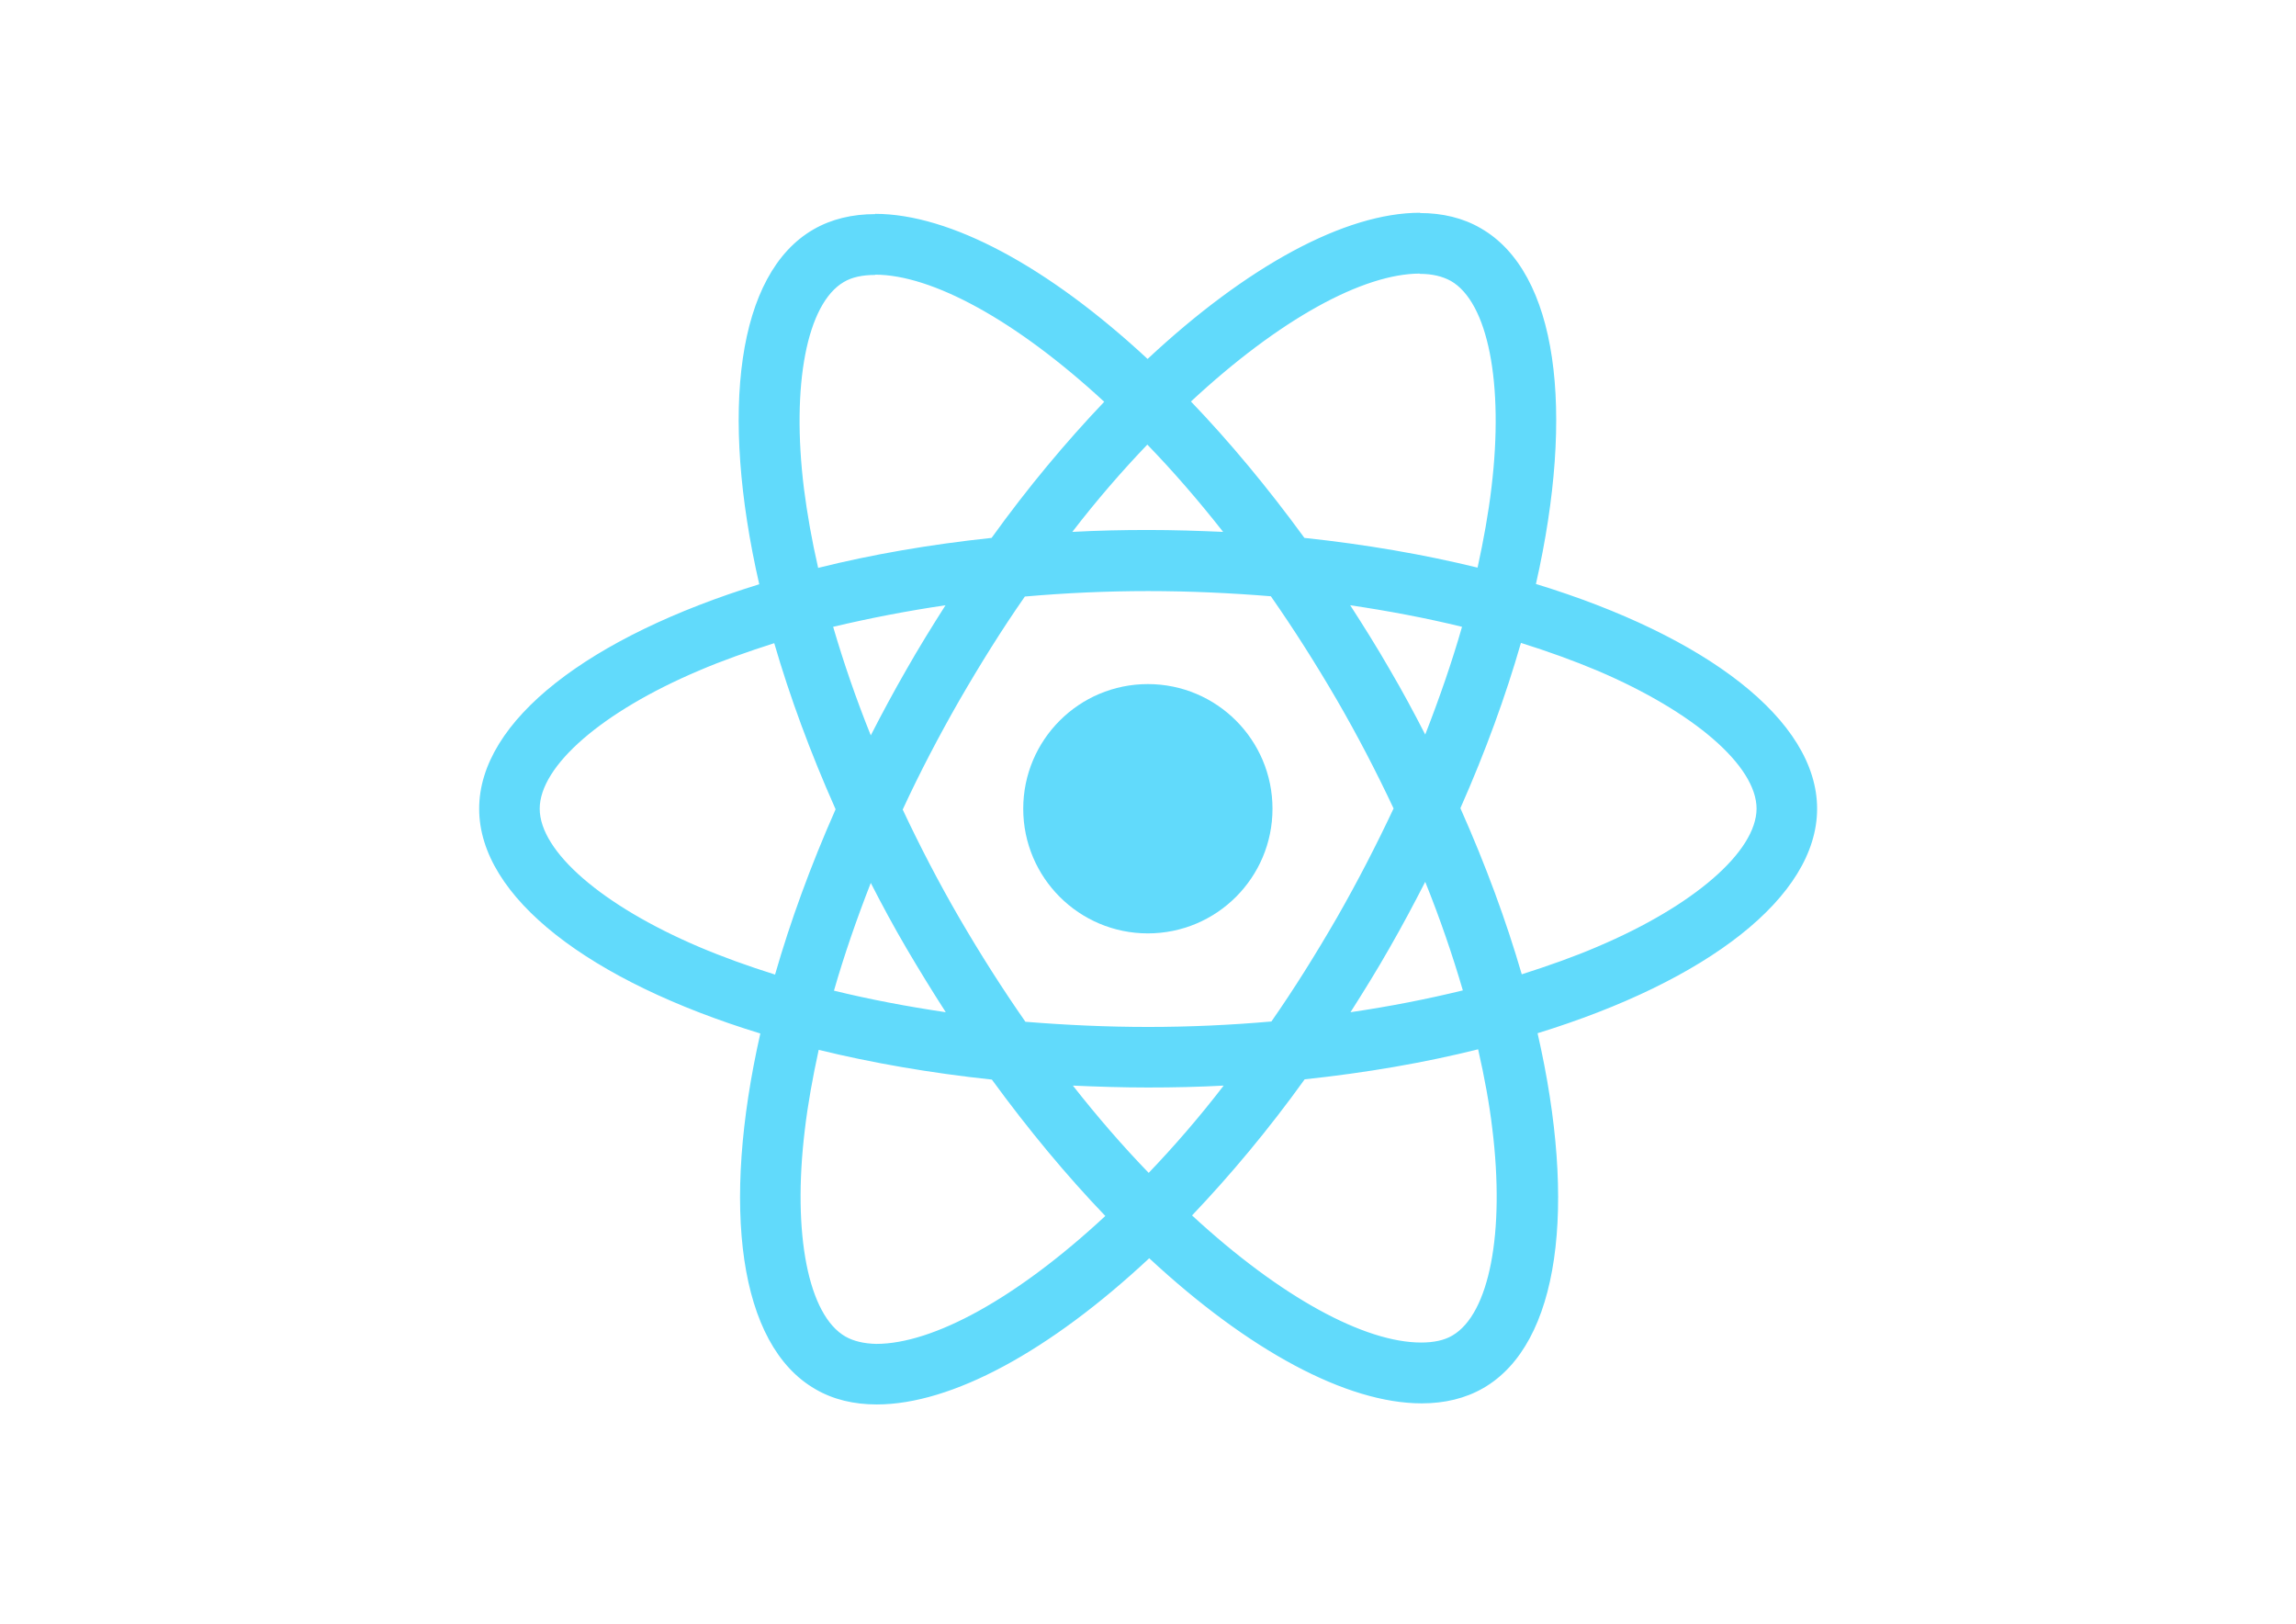
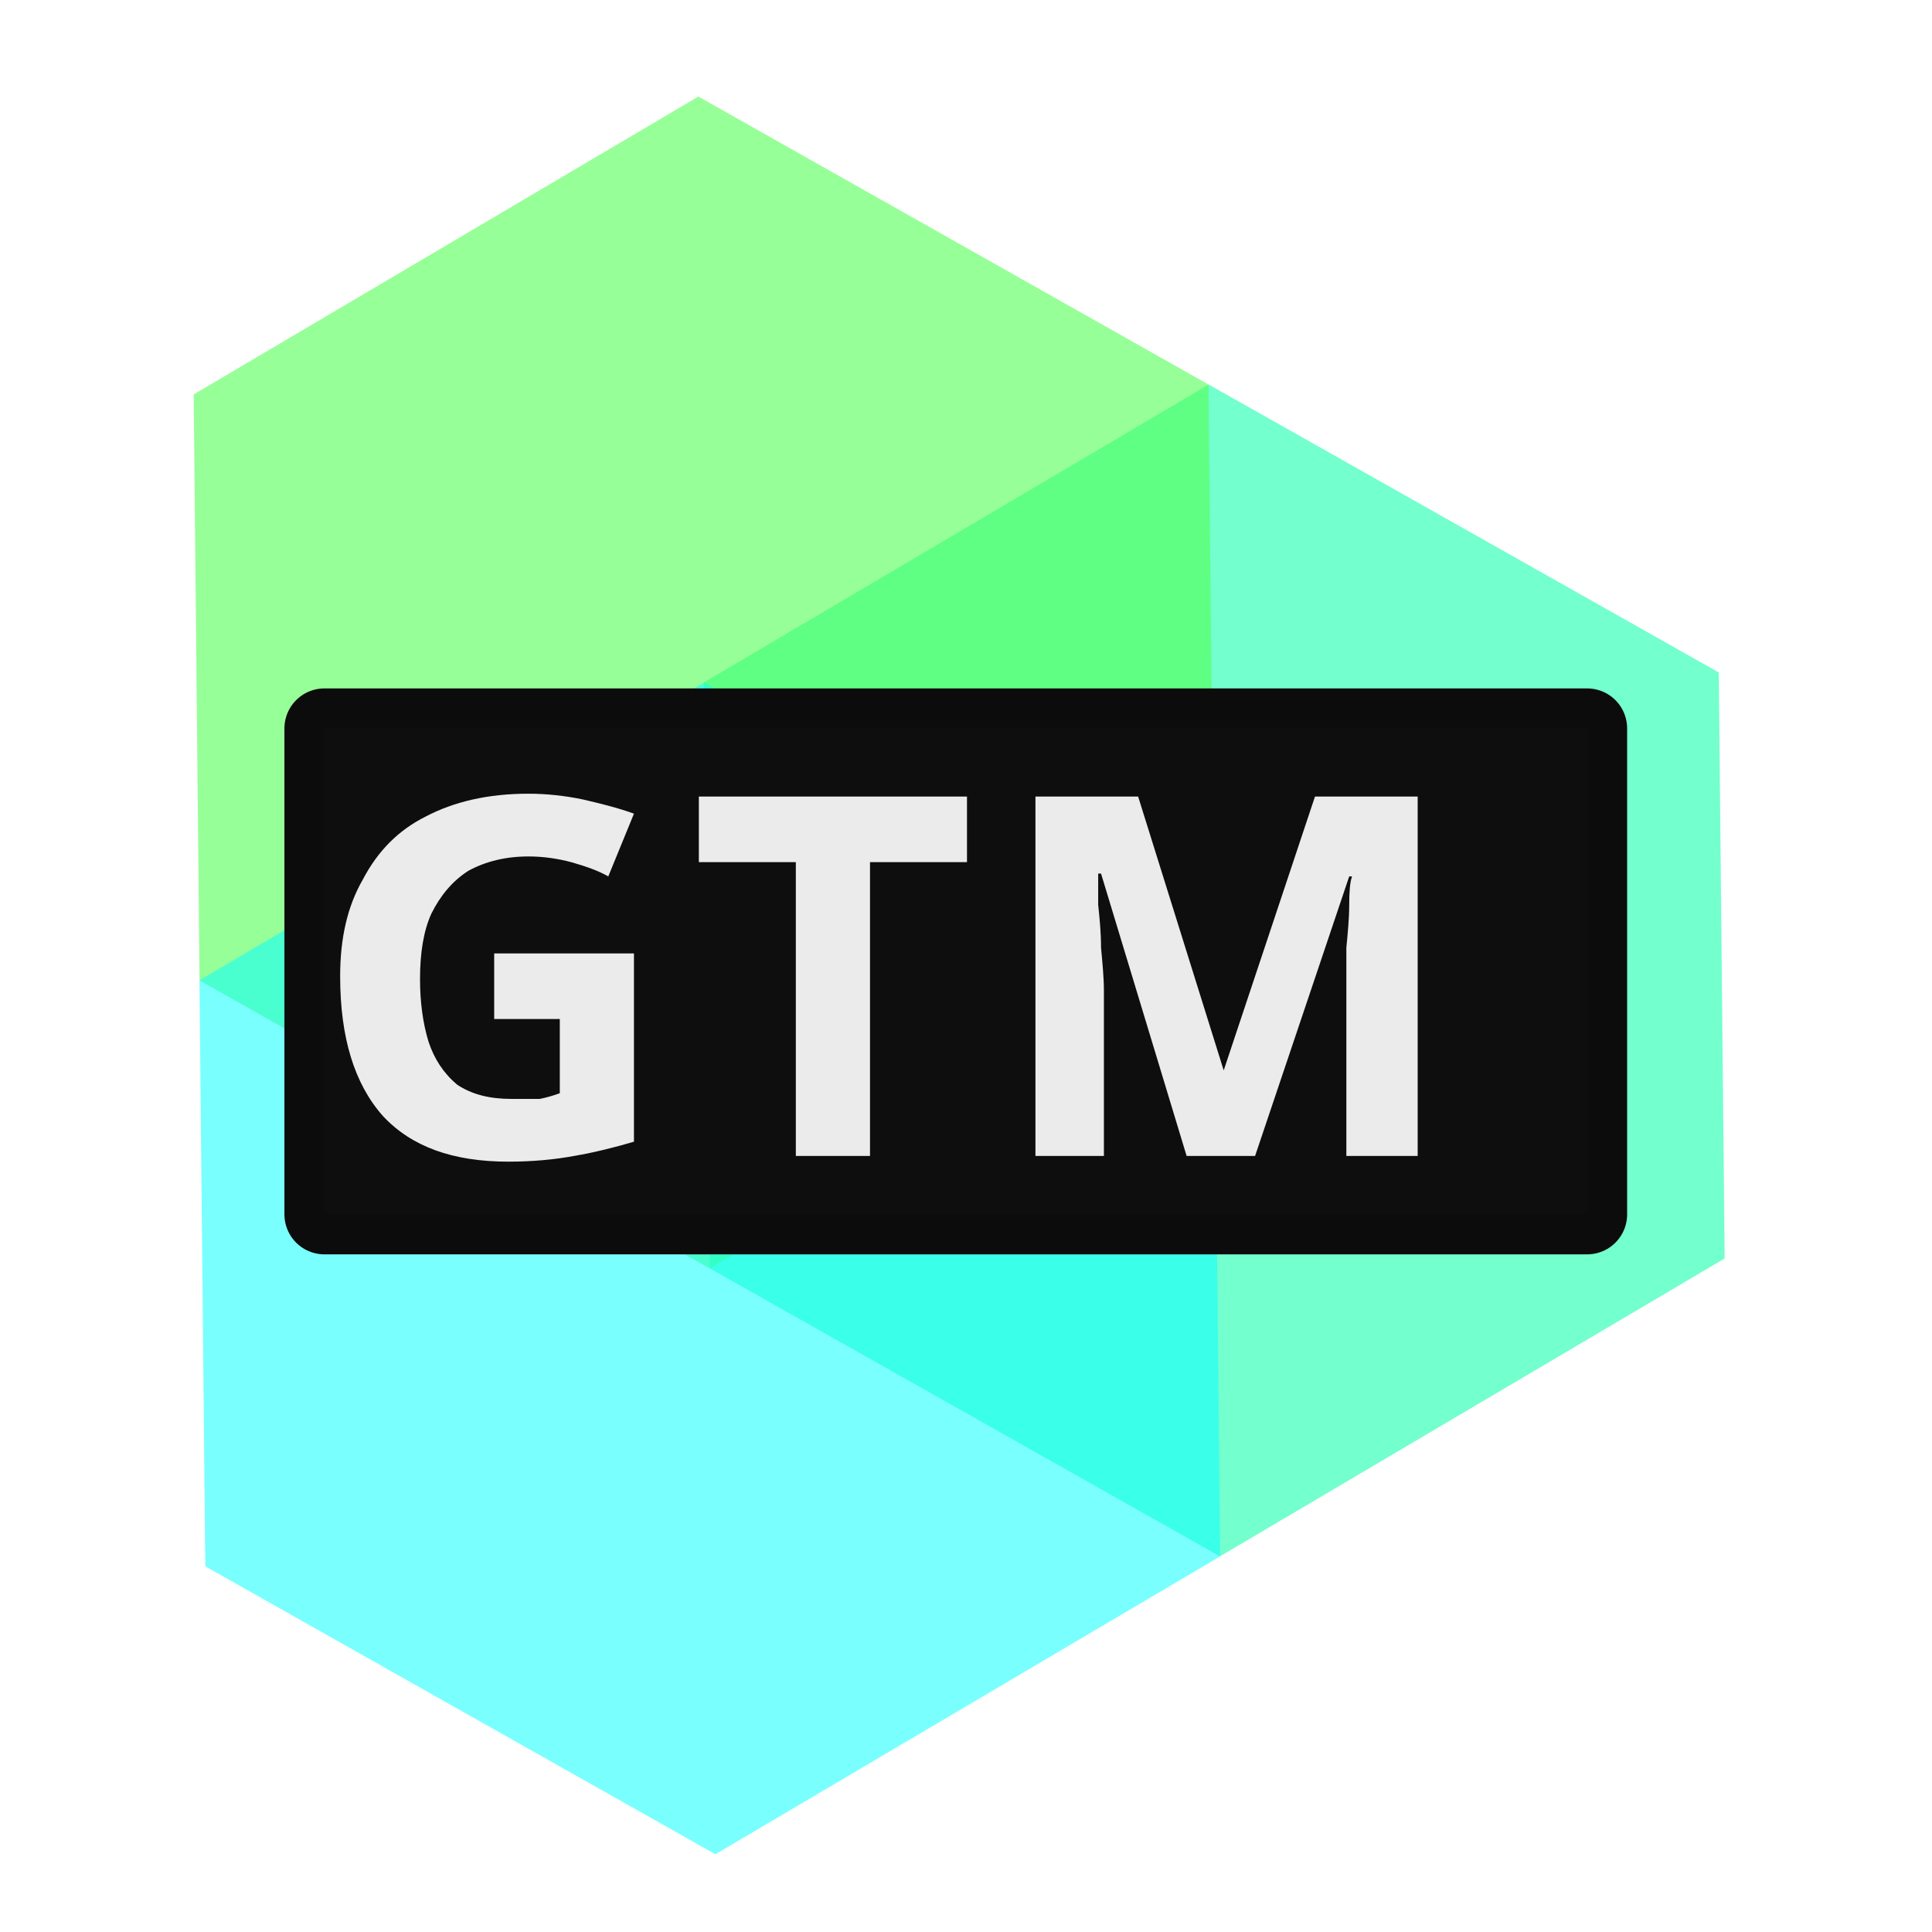
- <svg xmlns="http://www.w3.org/2000/svg" viewBox="0 0 841.9 595.3">
-   <g fill="#61DAFB">
-     <path d="M666.3 296.5c0-32.5-40.7-63.3-103.1-82.4 14.4-63.6 8-114.2-20.2-130.4-6.5-3.8-14.1-5.6-22.4-5.6v22.3c4.6 0 8.3.9 11.4 2.6 13.6 7.8 19.5 37.5 14.9 75.7-1.1 9.4-2.9 19.3-5.1 29.4-19.6-4.8-41-8.5-63.5-10.9-13.5-18.5-27.5-35.3-41.6-50 32.6-30.3 63.2-46.9 84-46.9V78c-27.5 0-63.5 19.6-99.9 53.6-36.4-33.8-72.4-53.2-99.9-53.2v22.3c20.7 0 51.4 16.5 84 46.6-14 14.7-28 31.4-41.3 49.9-22.6 2.4-44 6.1-63.6 11-2.3-10-4-19.7-5.2-29-4.7-38.2 1.1-67.9 14.6-75.8 3-1.8 6.9-2.6 11.5-2.6V78.5c-8.4 0-16 1.8-22.6 5.6-28.1 16.2-34.4 66.7-19.9 130.1-62.2 19.2-102.7 49.9-102.7 82.3 0 32.5 40.7 63.3 103.1 82.4-14.4 63.6-8 114.2 20.2 130.4 6.5 3.8 14.1 5.6 22.5 5.6 27.5 0 63.5-19.6 99.9-53.6 36.4 33.8 72.4 53.2 99.9 53.2 8.4 0 16-1.8 22.6-5.6 28.1-16.2 34.4-66.7 19.9-130.1 62-19.1 102.5-49.9 102.5-82.3zm-130.2-66.7c-3.7 12.9-8.3 26.2-13.5 39.5-4.1-8-8.4-16-13.1-24-4.6-8-9.5-15.8-14.4-23.4 14.2 2.1 27.9 4.7 41 7.9zm-45.8 106.5c-7.8 13.5-15.8 26.3-24.1 38.2-14.9 1.3-30 2-45.2 2-15.1 0-30.2-.7-45-1.9-8.3-11.9-16.4-24.6-24.2-38-7.6-13.1-14.5-26.4-20.8-39.8 6.2-13.4 13.2-26.8 20.7-39.9 7.8-13.5 15.8-26.3 24.1-38.2 14.9-1.3 30-2 45.2-2 15.1 0 30.2.7 45 1.9 8.3 11.9 16.4 24.6 24.2 38 7.6 13.1 14.5 26.4 20.8 39.8-6.3 13.4-13.2 26.8-20.7 39.9zm32.3-13c5.4 13.4 10 26.8 13.8 39.8-13.1 3.2-26.9 5.9-41.2 8 4.9-7.7 9.8-15.6 14.4-23.7 4.6-8 8.9-16.1 13-24.1zM421.2 430c-9.3-9.6-18.6-20.3-27.8-32 9 .4 18.2.7 27.5.7 9.4 0 18.7-.2 27.8-.7-9 11.7-18.3 22.4-27.5 32zm-74.4-58.9c-14.2-2.1-27.9-4.7-41-7.9 3.7-12.9 8.3-26.2 13.5-39.5 4.1 8 8.4 16 13.1 24 4.7 8 9.5 15.8 14.4 23.4zM420.7 163c9.3 9.6 18.6 20.3 27.8 32-9-.4-18.2-.7-27.5-.7-9.4 0-18.7.2-27.8.7 9-11.7 18.3-22.4 27.5-32zm-74 58.9c-4.9 7.7-9.8 15.6-14.4 23.7-4.6 8-8.9 16-13 24-5.4-13.4-10-26.8-13.8-39.8 13.1-3.1 26.9-5.8 41.2-7.9zm-90.5 125.2c-35.4-15.1-58.3-34.9-58.3-50.6 0-15.7 22.9-35.6 58.3-50.6 8.6-3.7 18-7 27.7-10.1 5.7 19.6 13.2 40 22.5 60.9-9.2 20.8-16.6 41.1-22.2 60.6-9.9-3.1-19.3-6.5-28-10.2zM310 490c-13.6-7.8-19.5-37.5-14.9-75.7 1.1-9.4 2.9-19.3 5.1-29.4 19.6 4.8 41 8.5 63.5 10.9 13.5 18.5 27.5 35.3 41.6 50-32.6 30.3-63.2 46.9-84 46.9-4.5-.1-8.3-1-11.3-2.7zm237.2-76.2c4.7 38.2-1.1 67.9-14.6 75.8-3 1.8-6.9 2.6-11.5 2.6-20.7 0-51.4-16.5-84-46.6 14-14.7 28-31.4 41.3-49.9 22.6-2.4 44-6.1 63.6-11 2.3 10.1 4.1 19.8 5.2 29.1zm38.5-66.7c-8.6 3.7-18 7-27.7 10.1-5.7-19.6-13.2-40-22.5-60.9 9.2-20.8 16.6-41.1 22.2-60.6 9.9 3.1 19.3 6.5 28.1 10.2 35.4 15.1 58.3 34.9 58.3 50.6-.1 15.7-23 35.6-58.4 50.6zM320.8 78.4z" />
-     <circle cx="420.9" cy="296.5" r="45.7" />
-     <path d="M520.5 78.1z" />
+ <svg xmlns="http://www.w3.org/2000/svg" xmlns:ns1="http://www.openswatchbook.org/uri/2009/osb" width="40" height="40" viewBox="0 0 10.583 10.583" version="1.1" id="svg16">
+   <defs id="defs10">
+     <linearGradient id="linearGradient2851" ns1:paint="solid">
+       <stop style="stop-color:#000000;stop-opacity:1;" offset="0" id="stop2849" />
+     </linearGradient>
+     <linearGradient id="linearGradient2831" ns1:paint="solid">
+       <stop style="stop-color:#000000;stop-opacity:1;" offset="0" id="stop2829" />
+     </linearGradient>
+     <linearGradient id="linearGradient871" ns1:paint="gradient">
+       <stop style="stop-color:#000000;stop-opacity:1;" offset="0" id="stop867" />
+       <stop style="stop-color:#000000;stop-opacity:0;" offset="1" id="stop869" />
+     </linearGradient>
+   </defs>
+   <g id="layer1">
+     <path style="fill:#29ffb4;fill-rule:evenodd;stroke-width:0.265;fill-opacity:0.65" id="path26" d="M 6.281,4.688 4.048,6.006 1.791,4.732 1.765,2.139 3.998,0.821 6.255,2.095 Z" transform="matrix(1.238023,0,0,1.23795,1.671139,1.090045)" />
+     <path style="fill:#53ff53;fill-rule:evenodd;stroke-width:0.265;fill-opacity:0.6" id="path28" d="M 6.281,4.688 4.048,6.006 1.791,4.732 1.765,2.139 3.998,0.821 6.255,2.095 Z" transform="matrix(1.238041,0,0,1.238001,-1.124217,-0.4874559)" />
+     <path style="fill:#0affff;fill-rule:evenodd;stroke-width:0.265;fill-opacity:0.54" id="path30" d="M 6.281,4.688 4.048,6.006 1.791,4.732 1.765,2.139 3.998,0.821 6.255,2.095 Z" transform="matrix(1.238023,0,0,1.23795,-1.092699,2.722049)" />
+     <rect style="fill:#0e0e0e;fill-opacity:1;stroke:#0c0c0c;stroke-width:0.438;stroke-linecap:round;stroke-linejoin:round;stroke-miterlimit:4;stroke-dasharray:none;stroke-dashoffset:0;stroke-opacity:1;paint-order:stroke fill markers" id="rect2983" width="6.917" height="2.662" x="1.777" y="3.99" />
+     <text xml:space="preserve" style="fill:#ebebeb;fill-opacity:1;font-style:normal;font-variant:normal;font-weight:bold;font-stretch:normal;font-size:2.752px;line-height:1.25;font-family:Waree;-inkscape-font-specification:'Waree, Bold';font-variant-ligatures:normal;font-variant-caps:normal;font-variant-numeric:normal;font-variant-east-asian:normal;letter-spacing:0.065px;stroke:#0c0c0c;stroke-width:0;stroke-opacity:1;stroke-miterlimit:4;stroke-dasharray:none;" x="1.708" y="6.332" id="text2997">
+       <tspan id="tspan2995" x="1.708" y="6.332" style="fill:#ebebeb;fill-opacity:1;font-style:normal;font-variant:normal;font-weight:bold;font-stretch:normal;font-size:2.752px;font-family:Waree;-inkscape-font-specification:'Waree, Bold';font-variant-ligatures:normal;font-variant-caps:normal;font-variant-numeric:normal;font-variant-east-asian:normal;stroke:#0c0c0c;stroke-width:0;stroke-opacity:1;stroke-miterlimit:4;stroke-dasharray:none">GTM</tspan>
+     </text>
  </g>
</svg>
